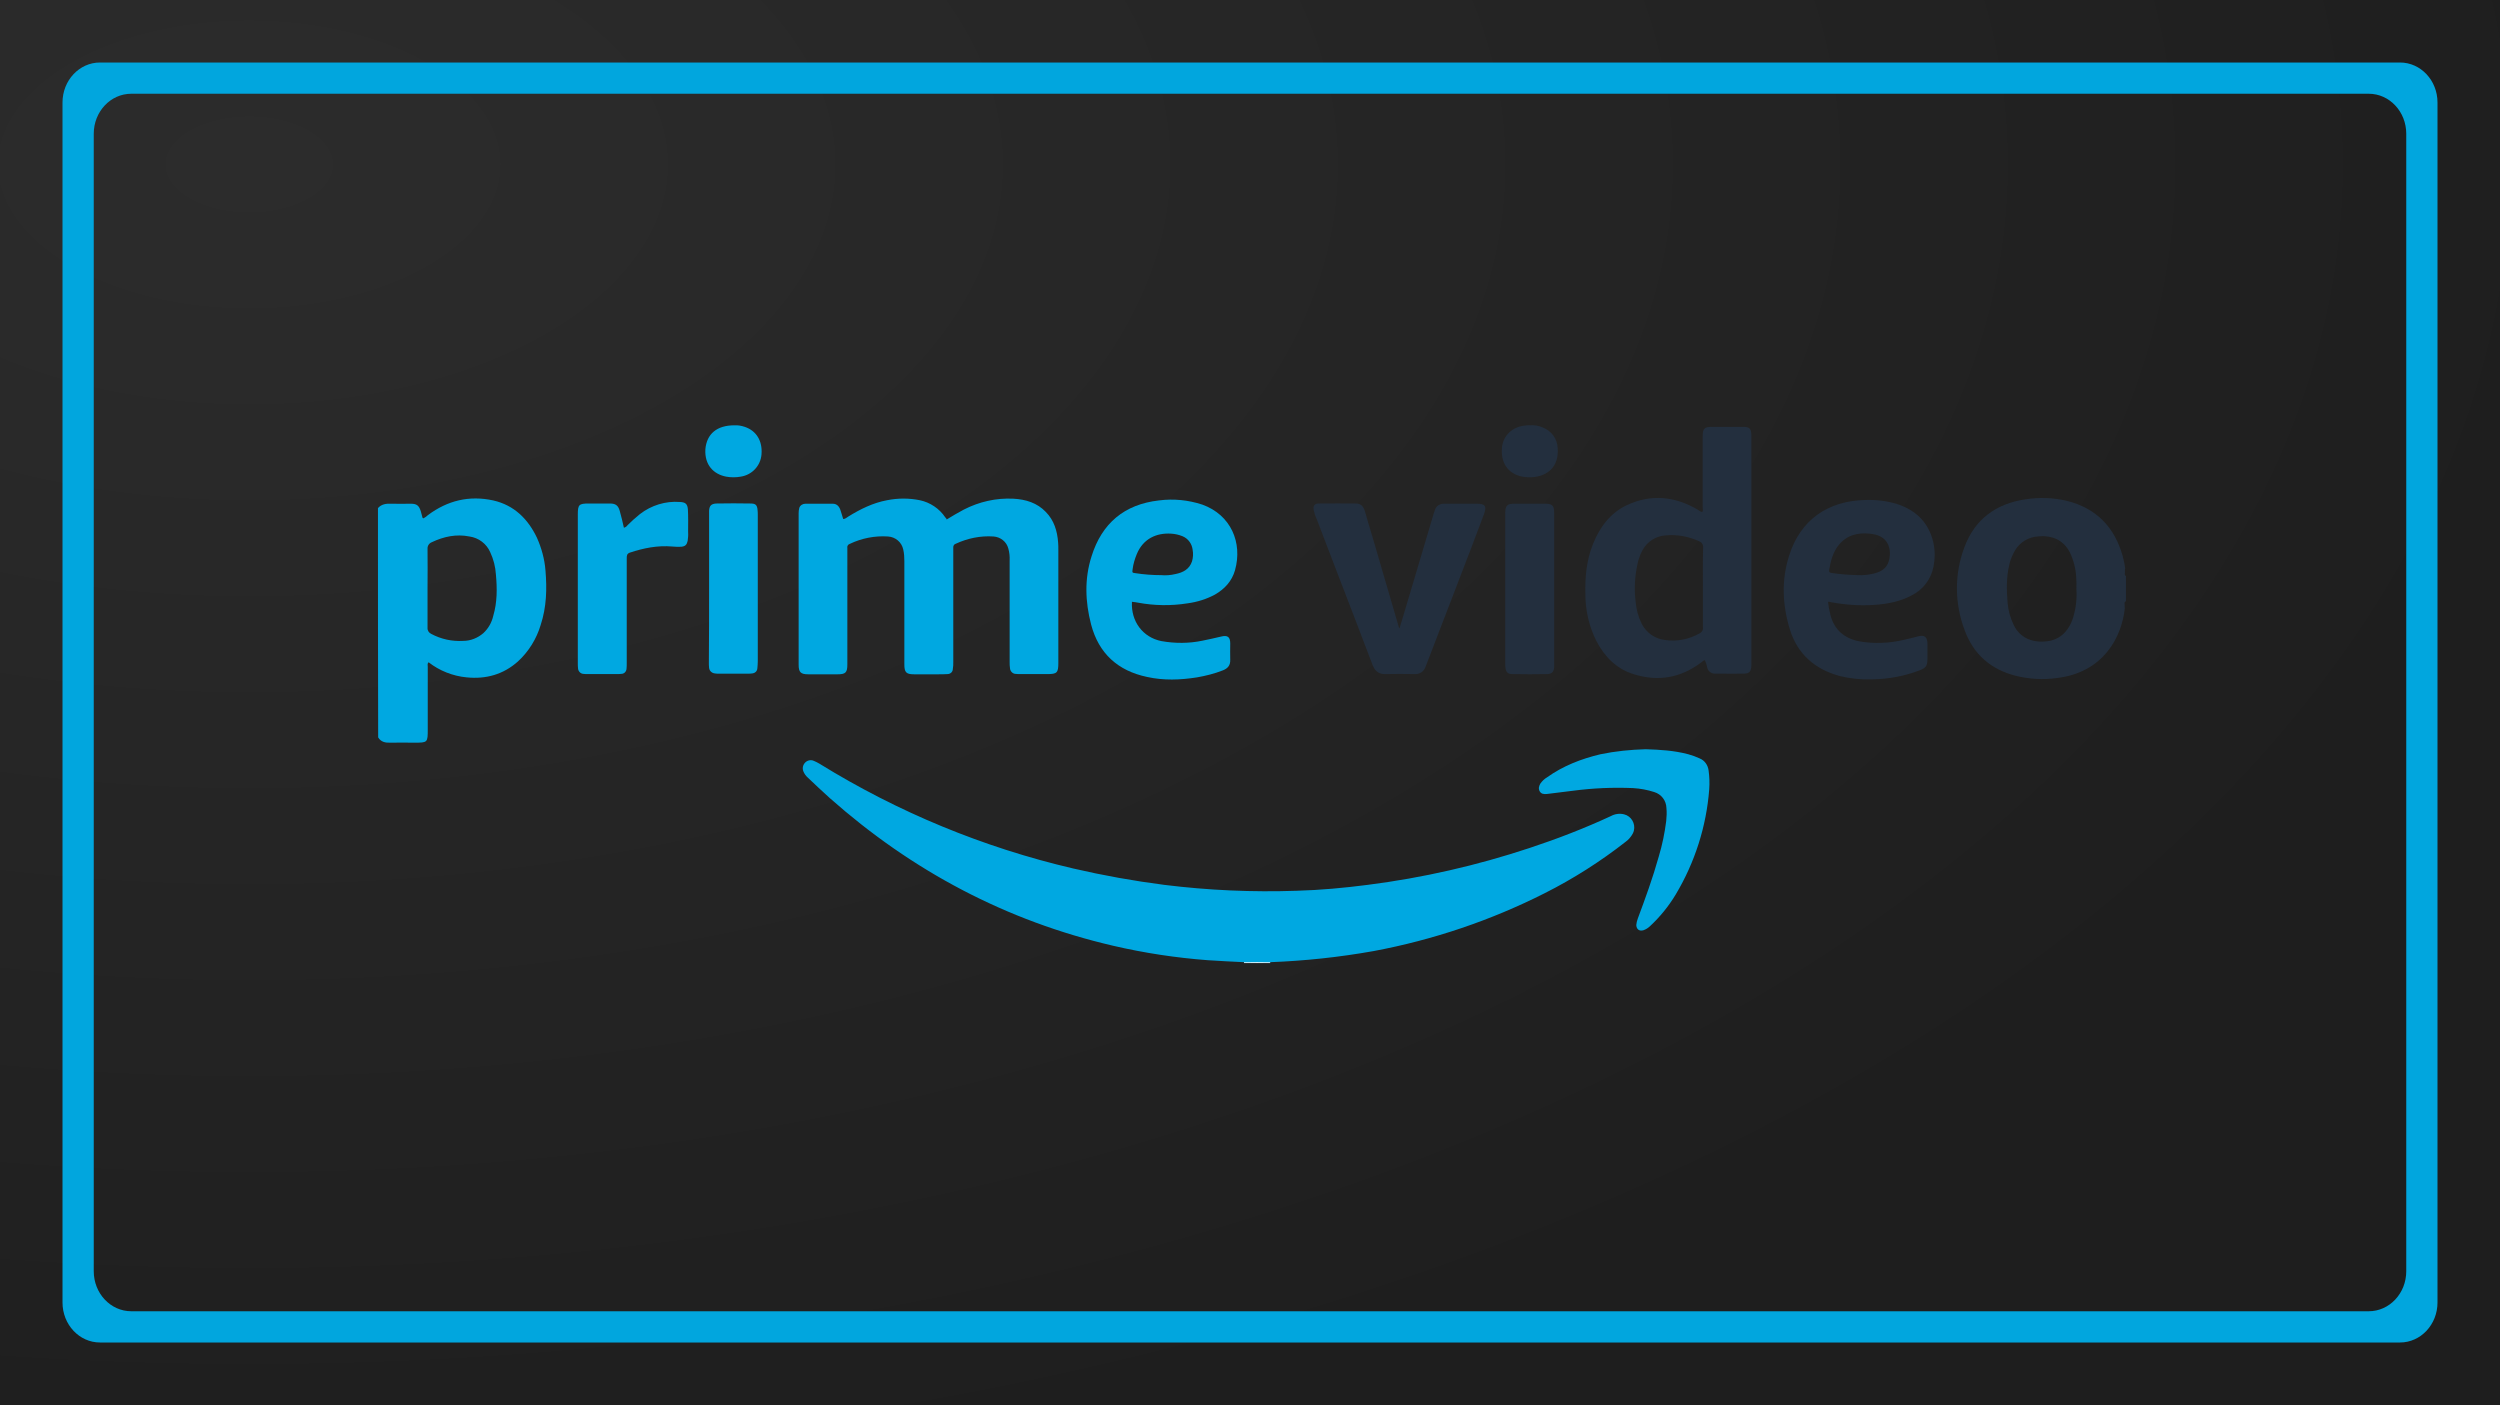
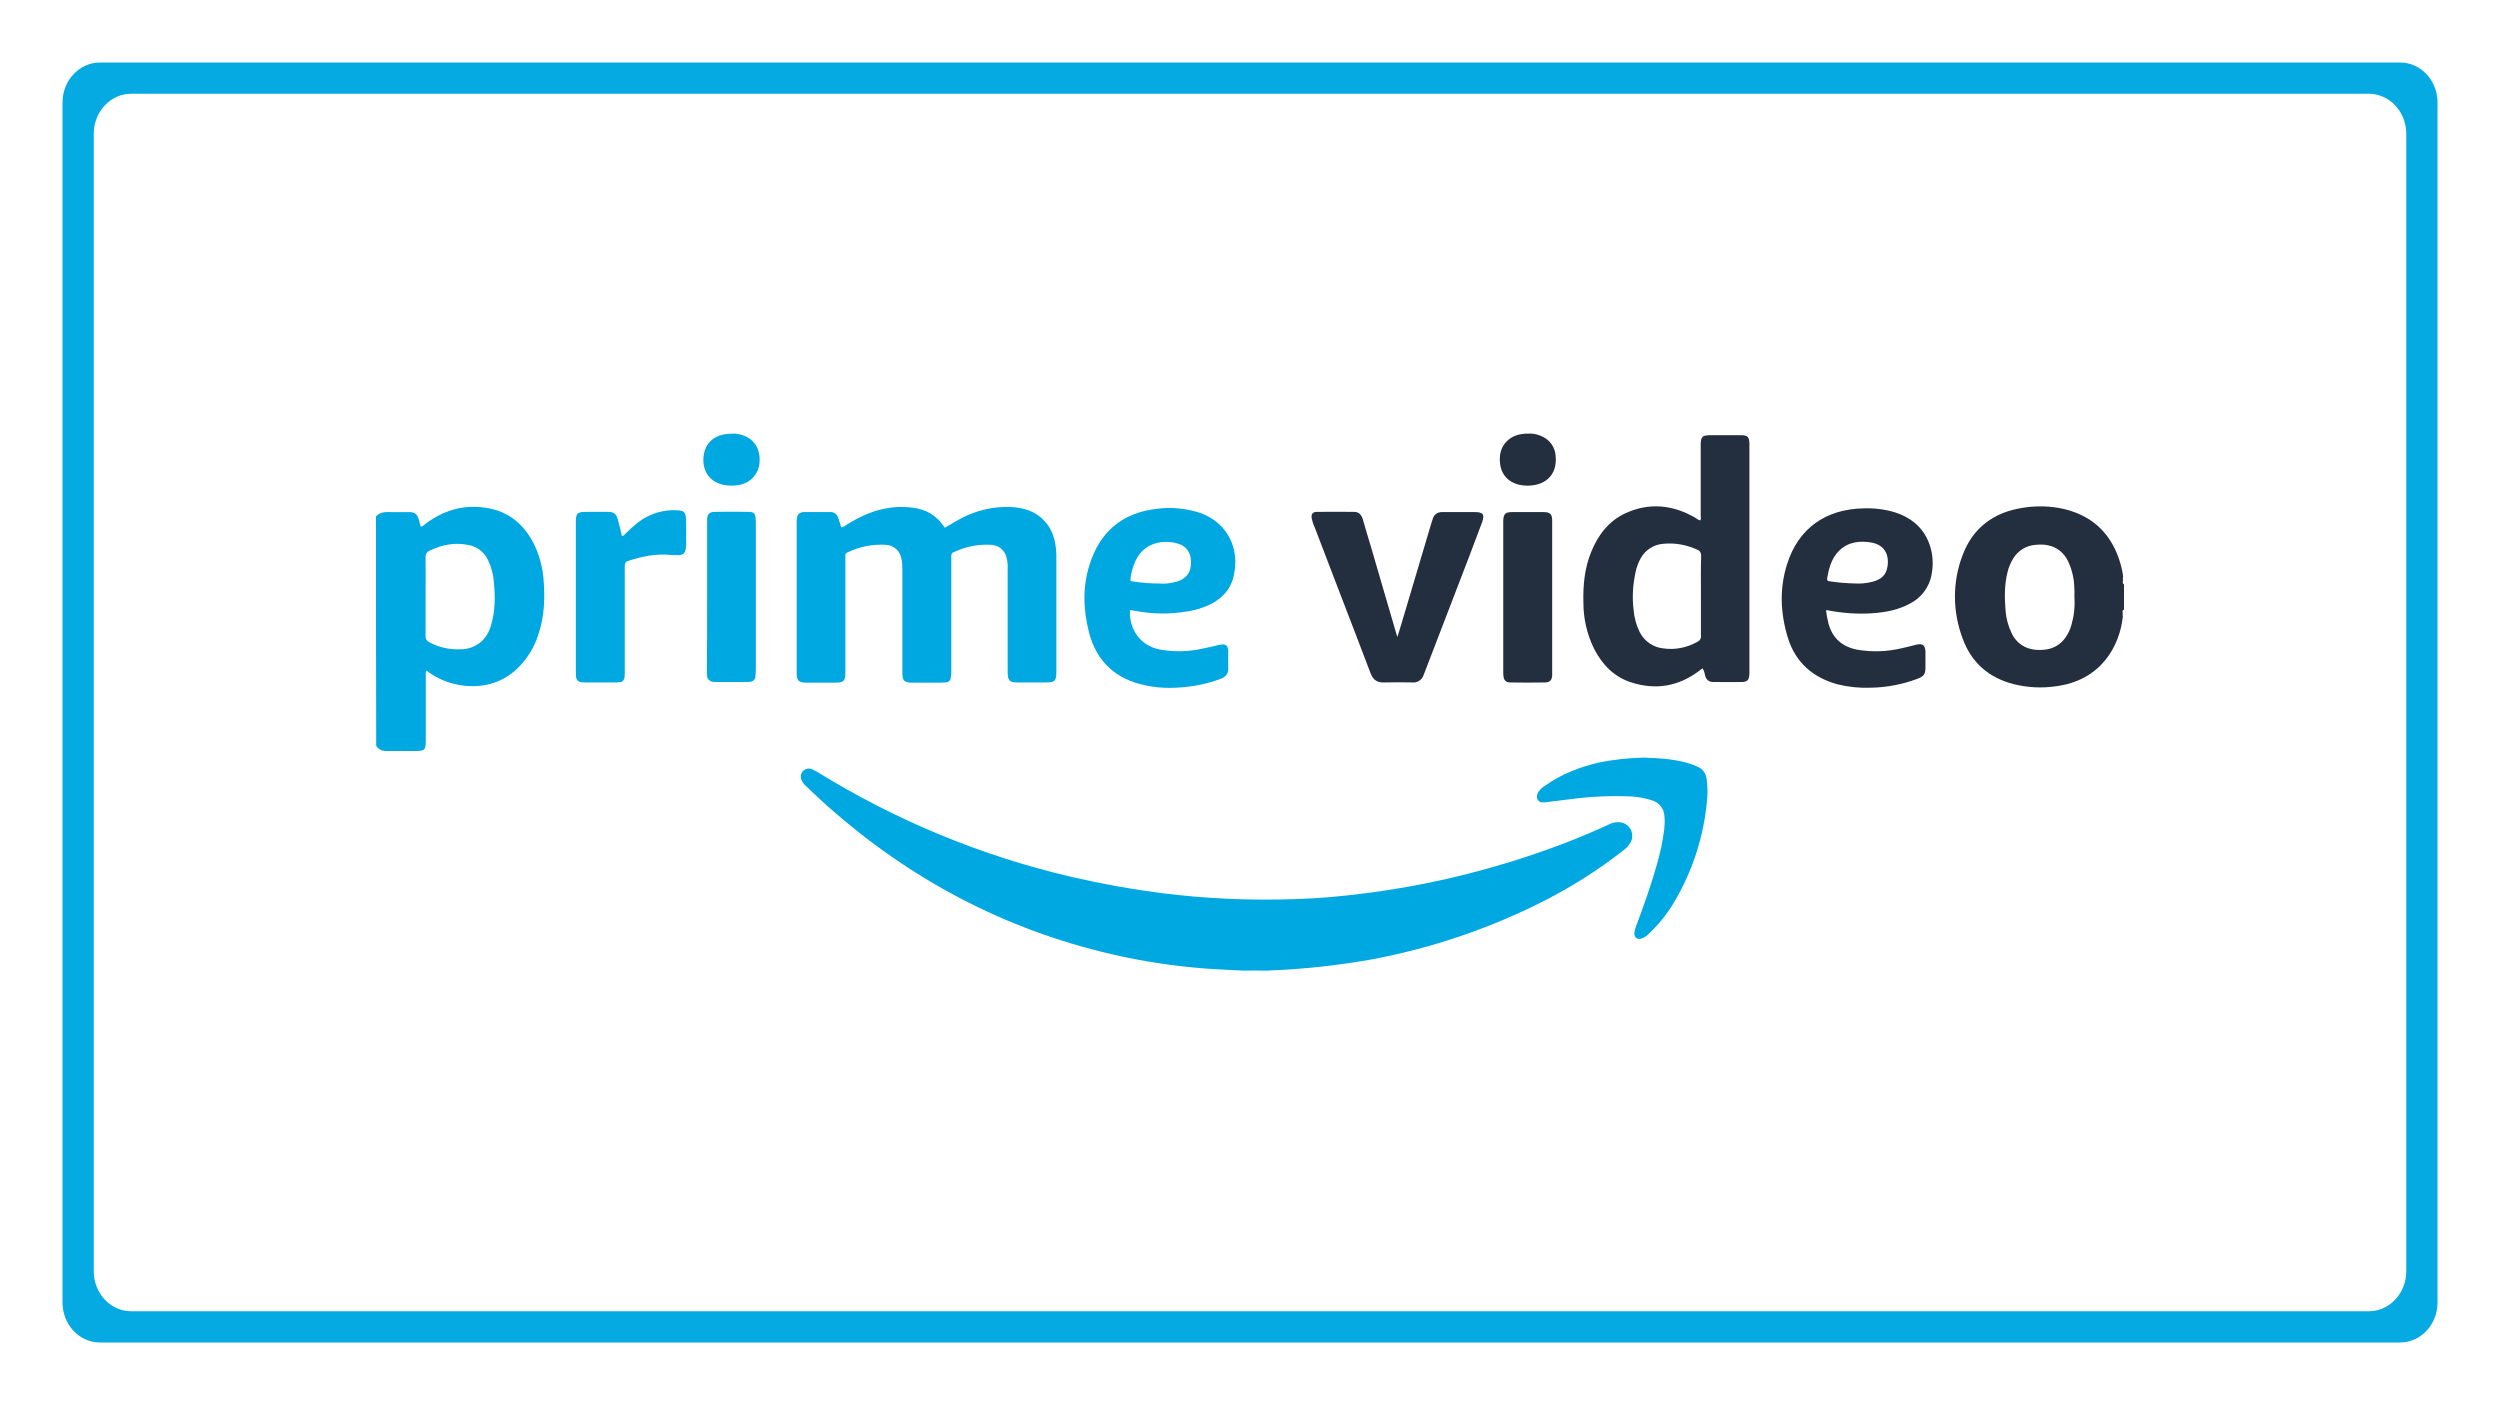
- <svg xmlns="http://www.w3.org/2000/svg" xmlns:xlink="http://www.w3.org/1999/xlink" width="1000" height="562" viewBox="0 0 264.583 148.696" version="1.1" id="svg8">
-   <defs id="defs2">
-     <linearGradient id="linearGradient847">
-       <stop style="stop-color:#282828;stop-opacity:1" offset="0" id="stop843" />
-       <stop style="stop-color:#191919;stop-opacity:1" offset="1" id="stop845" />
-     </linearGradient>
-     <radialGradient xlink:href="#linearGradient847" id="radialGradient849" cx="26.375" cy="97.114" fx="26.375" fy="97.114" r="132.292" gradientTransform="matrix(0,1.151533,-2.009916,0,221.566,-12.96773)" gradientUnits="userSpaceOnUse" />
-   </defs>
+ <svg xmlns="http://www.w3.org/2000/svg" width="1000" height="562" viewBox="0 0 264.583 148.696" version="1.1" id="svg8">
  <g id="layer1">
-     <rect style="opacity:0.98;fill:url(#radialGradient849);fill-opacity:1;stroke-width:1.62" id="rect841" width="264.583" height="148.696" x="-5.0862632e-06" y="-4.7961635e-14" />
-     <g id="g1287" transform="matrix(0.75,0,0,0.8,33.07292,-84.40207)" style="fill:#00a8e1;fill-opacity:1">
-       <path id="rect2860" style="opacity:0.98;fill:#00a8e1;fill-opacity:1;stroke-width:85.989" d="M 40 25 A 15 16 0 0 0 25 41 L 25 521 A 15 16 0 0 0 40 537 L 960 537 A 15 16 0 0 0 975 521 L 975 41 A 15 16 0 0 0 960 25 L 40 25 z M 52.5 37.5 L 947.5 37.5 A 15 16 0 0 1 962.5 53.5 L 962.5 508.5 A 15 16 0 0 1 947.5 524.5 L 52.5 524.5 A 15 16 0 0 1 37.5 508.5 L 37.5 53.5 A 15 16 0 0 1 52.5 37.5 z " transform="matrix(0.3527778,0,0,0.3307292,-44.09723,105.5026)" />
+     <path style="opacity:.98;fill:#fff;fill-opacity:1;stroke-width:1.62" id="rect841" d="M0 0h264.583v148.696H0z" />
+     <g id="g1287" transform="matrix(.75 0 0 .8 33.073 -84.402)" style="fill:#00a8e1;fill-opacity:1">
+       <path id="rect2860" style="opacity:.98;fill:#00a8e1;fill-opacity:1;stroke-width:85.989" d="M40 25a15 16 0 0 0-15 16v480a15 16 0 0 0 15 16h920a15 16 0 0 0 15-16V41a15 16 0 0 0-15-16H40zm12.5 12.5h895a15 16 0 0 1 15 16v455a15 16 0 0 1-15 16h-895a15 16 0 0 1-15-16v-455a15 16 0 0 1 15-16z" transform="matrix(.35278 0 0 .33073 -44.097 105.503)" />
    </g>
-     <g id="Layer_2_1_" transform="matrix(0.2311633,0,0,0.2311633,40,44.98866)">
+     <g id="Layer_2_1_" transform="translate(39.792 45.874) scale(.23116)">
      <g id="Ebene_1">
-         <path style="fill:#d1effa" d="m 396.5,246.3 v -0.4 c 0.4,-0.5 1.1,-0.8 1.7,-0.7 2.9,-0.1 5.7,-0.1 8.6,0 0.6,0 1.3,0.2 1.7,0.7 v 0.4 z" id="path9734" />
-         <path style="fill:#00a8e1" d="m 408.5,245.9 c -4,-0.1 -8,-0.1 -12,0 -5.5,-0.3 -11,-0.5 -16.5,-0.9 -14.6,-1.1 -29.1,-3.3 -43.3,-6.6 -49.1,-11.4 -92.2,-34.3 -129.8,-67.6 -3.5,-3.1 -6.8,-6.3 -10.2,-9.5 -0.8,-0.7 -1.5,-1.7 -1.9,-2.7 -0.6,-1.4 -0.3,-2.9 0.7,-4 1,-1.1 2.6,-1.5 4,-0.9 0.9,0.4 1.8,0.8 2.6,1.3 35.9,22.2 75.1,38.4 116.2,48 13.8,3.2 27.7,5.7 41.7,7.5 20.1,2.5 40.4,3.4 60.6,2.7 10.9,-0.3 21.7,-1.3 32.5,-2.7 25.2,-3.2 50.1,-8.9 74.2,-16.9 12.7,-4.2 25.1,-9 37.2,-14.6 1.8,-1 4,-1.3 6,-0.8 3.3,0.8 5.3,4.2 4.5,7.5 -0.1,0.4 -0.3,0.9 -0.5,1.3 -0.8,1.5 -1.9,2.8 -3.3,3.8 -11.5,9 -23.9,16.9 -37,23.5 -24.7,12.5 -51.1,21.4 -78.3,26.5 -15.7,2.8 -31.5,4.5 -47.4,5.1 z" id="path9736" />
-         <path style="fill:#00a8e1" d="m 260.4,43.2 c 2.5,-1.5 5.1,-3.1 7.8,-4.5 7,-3.6 14.8,-5.4 22.7,-5 5.7,0.3 10.9,1.9 14.9,6.1 3.8,3.9 5.2,8.7 5.6,13.9 0.1,1.1 0.1,2.2 0.1,3.4 v 51.8 c 0,4.5 -0.6,5.1 -5.1,5.1 h -12.2 c -0.8,0 -1.6,0 -2.4,-0.1 -1.2,-0.1 -2.2,-1.1 -2.4,-2.3 -0.2,-1.1 -0.2,-2.2 -0.2,-3.3 V 62 c 0.1,-1.9 -0.1,-3.7 -0.6,-5.5 -0.8,-3.1 -3.6,-5.3 -6.8,-5.5 -5.9,-0.4 -11.8,0.8 -17.2,3.3 -0.8,0.2 -1.3,1 -1.2,1.8 v 52.6 c 0,1 0,1.9 -0.2,2.9 0,1.4 -1.1,2.4 -2.5,2.4 0,0 0,0 0,0 -1.5,0.1 -3,0.1 -4.6,0.1 h -10.6 c -3.7,0 -4.5,-0.9 -4.5,-4.6 V 62.2 c 0,-1.7 -0.1,-3.5 -0.5,-5.2 -0.7,-3.4 -3.6,-5.8 -7,-6 -6,-0.4 -12.1,0.8 -17.5,3.4 -0.8,0.2 -1.3,1.1 -1.1,1.9 v 53.3 c 0,3.7 -0.8,4.5 -4.5,4.5 H 197 c -3.5,0 -4.4,-1 -4.4,-4.4 V 40.3 c 0,-0.8 0.1,-1.6 0.3,-2.4 0.4,-1.2 1.6,-1.9 2.8,-1.9 h 12.5 c 1.8,0 2.9,1.1 3.5,2.8 0.5,1.4 0.8,2.7 1.3,4.2 1,0 1.6,-0.7 2.3,-1.1 5.5,-3.4 11.3,-6.3 17.8,-7.5 5,-1 10,-1 15,0 4.7,1 8.9,3.8 11.6,7.8 0.2,0.3 0.4,0.5 0.6,0.7 -0.1,0.1 0,0.1 0.1,0.3 z" id="path9738" />
-         <path style="fill:#232f3e" d="m 467.7,93 c 0.6,-2 1.2,-3.9 1.8,-5.9 4.6,-15.5 9.2,-30.9 13.8,-46.4 l 0.6,-1.8 c 0.5,-1.8 2.2,-2.9 4,-2.9 h 15.2 c 3.8,0 4.6,1.1 3.3,4.7 l -6,15.9 c -6.7,17.4 -13.4,34.9 -20.1,52.3 -0.2,0.6 -0.5,1.2 -0.7,1.8 -0.7,2.1 -2.8,3.5 -5,3.3 -4.4,-0.1 -8.8,-0.1 -13.2,0 -3.1,0.1 -4.9,-1.3 -6,-4.1 -2.5,-6.6 -5.1,-13.3 -7.6,-19.9 -6,-15.7 -12.1,-31.4 -18.1,-47.2 -0.6,-1.2 -1,-2.6 -1.3,-3.9 -0.3,-2 0.4,-3 2.4,-3 5.7,-0.1 11.4,0 17,0 2.4,0 3.5,1.6 4.1,3.7 1.1,3.8 2.2,7.7 3.4,11.5 4.1,13.9 8.1,27.9 12.2,41.8 -0.1,0.1 0,0.1 0.2,0.1 z" id="path9740" />
-         <path style="fill:#00a8e1" d="m 112.6,47 c 0.7,-0.2 1.3,-0.6 1.7,-1.2 1.8,-1.8 3.7,-3.5 5.7,-5.1 5.2,-4 11.7,-6 18.2,-5.5 2.6,0.1 3.5,0.9 3.7,3.4 0.2,3.4 0.1,6.9 0.1,10.3 0.1,1.4 0,2.7 -0.2,4.1 -0.4,1.8 -1.1,2.5 -2.9,2.7 -1.4,0.1 -2.7,0 -4.1,-0.1 -6.7,-0.6 -13.2,0.7 -19.5,2.8 -1.4,0.5 -1.4,1.5 -1.4,2.6 v 48 c 0,0.9 0,1.7 -0.1,2.6 -0.1,1.3 -1.1,2.3 -2.4,2.3 -0.7,0.1 -1.5,0.1 -2.2,0.1 h -13 c -0.7,0 -1.5,0 -2.2,-0.1 -1.3,-0.1 -2.3,-1.2 -2.4,-2.5 -0.1,-0.8 -0.1,-1.6 -0.1,-2.4 V 41 c 0,-4.6 0.5,-5.1 5.1,-5.1 h 9.6 c 2.6,0 3.8,0.9 4.5,3.4 0.7,2.5 1.3,5 1.9,7.7 z" id="path9742" />
-         <path style="fill:#00a8e1" d="m 580.4,148.4 c 6.6,0.2 13.1,0.6 19.5,2.3 1.8,0.5 3.5,1.1 5.2,1.9 2.3,0.9 3.8,3.1 4.1,5.5 0.4,2.8 0.5,5.7 0.3,8.6 -1.3,17.1 -6.6,33.6 -15.4,48.3 -3.2,5.3 -7.1,10.1 -11.6,14.3 -0.9,0.9 -2,1.6 -3.2,2 -1.9,0.5 -3.1,-0.5 -3.2,-2.4 0.1,-1 0.3,-2 0.7,-3 3.5,-9.4 6.9,-18.7 9.6,-28.4 1.6,-5.3 2.7,-10.7 3.4,-16.2 0.2,-2 0.3,-4 0.1,-6 -0.1,-3.4 -2.3,-6.3 -5.6,-7.3 -3.1,-1 -6.3,-1.6 -9.6,-1.8 -9.2,-0.4 -18.4,0 -27.5,1.2 l -12.1,1.5 c -1.3,0.1 -2.5,0 -3.2,-1.2 -0.7,-1.2 -0.4,-2.4 0.3,-3.6 0.8,-1.1 1.8,-2.1 3,-2.8 7.4,-5.3 15.7,-8.5 24.5,-10.6 6.8,-1.4 13.7,-2.1 20.7,-2.3 z" id="path9744" />
-         <path style="fill:#232f3e" d="m 538.5,75 v 36 c -0.2,2 -1.1,2.9 -3.1,3 -5.4,0.1 -10.7,0.1 -16.1,0 -2,0 -2.9,-1 -3.1,-2.9 -0.1,-0.6 -0.1,-1.3 -0.1,-1.9 V 40 c 0.1,-3.1 0.9,-4 4,-4 h 14.4 c 3.1,0 4,0.9 4,4 z" id="path9746" />
-         <path style="fill:#00a8e1" d="M 151.6,74.8 V 39.3 c 0.1,-2.4 1,-3.3 3.4,-3.4 5.2,-0.1 10.4,-0.1 15.6,0 2.3,0 3,0.7 3.2,3 0.1,0.9 0.1,1.7 0.1,2.6 v 66.6 c 0,1.1 -0.1,2.2 -0.2,3.3 -0.1,1.3 -1.1,2.2 -2.4,2.3 -0.6,0.1 -1.1,0.1 -1.7,0.1 h -13.9 c -0.5,0 -0.9,0 -1.4,-0.1 -1.4,-0.1 -2.6,-1.2 -2.7,-2.6 -0.1,-0.8 -0.1,-1.6 -0.1,-2.4 0.1,-11.1 0.1,-22.5 0.1,-33.9 z" id="path9748" />
-         <path style="fill:#00a8e1" d="m 163.2,0.1 c 1.6,-0.1 3.2,0.2 4.7,0.7 5.4,1.8 8.2,6.5 7.7,12.6 -0.4,5.2 -4.3,9.4 -9.5,10.2 -2.2,0.4 -4.5,0.4 -6.7,0 -5.7,-1.1 -9.9,-5.3 -9.5,-12.5 0.6,-7.1 5.3,-11 13.3,-11 z" id="path9750" />
-         <path style="fill:#232f3e" d="m 527.4,0.1 c 2,-0.2 4,0.2 5.9,1 3.9,1.5 6.6,5.1 6.8,9.3 0.8,9.1 -5.3,13.7 -13.4,13.5 -1.1,0 -2.2,-0.2 -3.3,-0.4 -6.2,-1.5 -9.4,-6.3 -8.8,-13.2 0.5,-5.5 4.8,-9.6 10.7,-10.1 0.7,-0.1 1.4,-0.2 2.1,-0.1 z" id="path9752" />
-         <path style="fill:#00a8e1" d="M 76.7,66.6 C 76.3,61.4 74.9,56.3 72.8,51.6 68.7,43 62.4,36.7 52.8,34.5 c -11,-2.4 -20.9,0 -29.9,6.7 -0.6,0.6 -1.3,1.1 -2.1,1.5 -0.2,-0.1 -0.4,-0.2 -0.4,-0.3 -0.3,-1 -0.5,-2 -0.8,-3 C 18.8,36.9 17.8,36 15.1,36 12.1,36 9,36.1 6,36 3.7,35.9 1.6,36.2 0,38 c 0,35 0,70.1 0.1,105 1.3,2.1 3.3,2.5 5.6,2.4 3.6,-0.1 7.2,0 10.8,0 6.3,0 6.3,0 6.3,-6.2 v -28.5 c 0,-0.7 -0.3,-1.5 0.4,-2.1 5,3.9 11.1,6.3 17.4,6.9 8.8,0.9 16.8,-1.3 23.5,-7.3 C 69,103.7 72.6,97.9 74.5,91.5 77.2,83.3 77.4,75 76.7,66.6 Z M 52.8,87.3 c -0.7,3.1 -2.3,5.9 -4.6,8 -2.6,2.2 -5.8,3.5 -9.2,3.5 C 33.9,99.1 28.9,98 24.4,95.6 23.3,95.1 22.6,94 22.7,92.8 V 74.7 c 0,-6 0.1,-12 0,-18 -0.1,-1.4 0.7,-2.6 2,-3.1 5.5,-2.6 11.2,-3.8 17.2,-2.6 4.2,0.6 7.8,3.3 9.5,7.2 1.5,3.2 2.4,6.7 2.6,10.2 0.6,6.4 0.6,12.8 -1.2,18.9 z" id="path9754" />
-         <path style="fill:#232f3e" d="m 800.1,82.2 c 0,0 0,-0.1 0,0 0,-0.1 0,-0.1 0,0 z" id="path9756" />
-         <path style="fill:#232f3e" d="m 800.2,68.8 v 0.4 c -0.4,-0.4 -0.6,-1 -0.4,-1.5 v -0.8 c 0,0 0,-0.1 0.1,-0.1 h -0.1 v -1 h 0.2 c 0,-0.1 -0.1,-0.1 -0.1,-0.2 -0.2,-1.9 -0.6,-3.8 -1.1,-5.6 C 795.1,46.8 786.8,38.1 773.3,34.7 767,33.2 760.6,33 754.2,34 c -13.5,2 -23.2,9.2 -27.9,22 -4.6,12.2 -4.5,25.6 0.1,37.8 4,11.1 12,18.1 23.5,21 6.1,1.5 12.5,1.9 18.8,1 21,-2.5 29.7,-18.4 31.1,-32.2 h -0.1 v -1.4 c -0.1,-0.6 -0.2,-1.1 0.4,-1.5 v 0.2 c 0,-0.1 0.1,-0.3 0.2,-0.4 V 69 c 0,-0.1 -0.1,-0.1 -0.1,-0.2 z m -24,19 c -0.6,2.1 -1.5,4 -2.8,5.8 -2.2,3.1 -5.7,5.1 -9.5,5.4 -1.9,0.2 -3.8,0.2 -5.7,-0.2 -4.2,-0.8 -7.7,-3.6 -9.4,-7.5 -1.5,-3.1 -2.4,-6.5 -2.7,-9.9 -0.5,-5.9 -0.6,-11.8 0.8,-17.6 0.5,-2.3 1.5,-4.6 2.7,-6.6 2.2,-3.6 6,-5.9 10.2,-6.2 1.9,-0.2 3.8,-0.2 5.7,0.2 4,0.8 7.3,3.4 9.1,7.1 1.7,3.5 2.7,7.4 2.9,11.3 0.1,1.8 0.2,3.6 0.1,5.4 0.3,4.4 -0.2,8.7 -1.4,12.8 z" id="path9758" />
-         <path style="fill:#232f3e" d="M 624.9,0.8 H 611 c -3.8,0 -4.5,0.7 -4.5,4.5 v 32.4 c 0,0.7 0.3,1.4 -0.2,2.1 -0.9,-0.1 -1.4,-0.7 -2.1,-1.1 -10.4,-6.1 -21.3,-7.2 -32.3,-2.1 -7.7,3.6 -12.5,10.1 -15.6,17.8 -3,7.4 -3.7,15.2 -3.5,23.1 0,7.4 1.7,14.7 5,21.3 3.8,7.3 9.3,12.9 17.3,15.3 10.9,3.4 21.1,1.7 30.4,-5.2 0.7,-0.4 1.1,-1.1 2,-1.3 0.5,1.1 0.9,2.3 1.1,3.5 0.4,1.6 1.8,2.7 3.5,2.7 h 2.4 c 3.6,0 7.1,0.1 10.6,0 2.8,0 3.6,-0.9 3.7,-3.8 V 4.6 c -0.1,-3.1 -0.9,-3.8 -3.9,-3.8 z m -18.3,73.6 v 18.2 c 0.2,1.2 -0.5,2.3 -1.6,2.8 -4.8,2.7 -10.3,3.8 -15.7,3 -4.6,-0.5 -8.6,-3.3 -10.7,-7.4 -1.6,-3.2 -2.5,-6.6 -2.8,-10.1 -0.8,-6.3 -0.3,-12.7 1.2,-18.8 0.5,-1.7 1.1,-3.3 2,-4.9 2.1,-3.9 6.1,-6.4 10.5,-6.7 5.3,-0.5 10.6,0.5 15.4,2.7 1.2,0.4 1.9,1.6 1.8,2.9 -0.2,6.2 -0.1,12.2 -0.1,18.3 z" id="path9760" />
-         <path style="fill:#00a8e1" d="m 348,81.3 c 7.5,1.4 15.2,1.5 22.7,0.3 4.4,-0.6 8.6,-1.9 12.5,-4 4.5,-2.6 7.8,-6.2 9.2,-11.2 3.5,-12.6 -1.9,-25.3 -15,-30 -6.4,-2.1 -13.2,-2.8 -19.9,-1.9 -15.8,1.8 -26.1,10.5 -30.8,25.6 -3.3,10.3 -2.9,20.8 -0.2,31.2 3.5,13.3 12.3,21.2 25.6,24 7.6,1.7 15.3,1.4 22.9,0.2 4,-0.7 8,-1.7 11.8,-3.2 2.3,-0.9 3.5,-2.3 3.4,-4.9 -0.1,-2.4 0,-4.9 0,-7.4 0,-3 -1.2,-3.9 -4.1,-3.2 -2.9,0.7 -5.7,1.3 -8.6,1.9 -6.2,1.3 -12.6,1.3 -18.8,0.2 -8.5,-1.7 -14,-9 -13.5,-18 0.9,0.1 1.9,0.2 2.8,0.4 z M 345.5,66 c 0.3,-2.4 1,-4.7 1.9,-6.9 3,-7.3 9.3,-9.8 15.7,-9.4 1.8,0.1 3.6,0.5 5.3,1.2 2.6,1.1 4.3,3.5 4.6,6.3 0.3,1.7 0.2,3.5 -0.3,5.2 -1.2,3.6 -4.1,5.1 -7.6,5.8 -2.1,0.5 -4.3,0.7 -6.5,0.5 -3.9,0 -7.9,-0.3 -11.8,-0.9 -1.5,-0.2 -1.5,-0.2 -1.3,-1.8 z" id="path9762" />
-         <path style="fill:#232f3e" d="m 685.3,82.3 c 5.8,-0.4 11.6,-1.5 16.8,-4.3 5.3,-2.6 9,-7.5 10.1,-13.3 0.7,-3.6 0.7,-7.4 -0.1,-11 -2.1,-9 -7.8,-14.6 -16.4,-17.5 -4.8,-1.5 -9.9,-2.1 -14.9,-1.9 -16.8,0.4 -29.6,8.9 -34.8,25.7 -3.5,11.1 -3,22.4 0.4,33.5 3.5,11.4 11.5,18.3 22.9,21.4 4.9,1.2 10,1.7 15,1.5 7.3,-0.1 14.6,-1.5 21.5,-4.1 2.9,-1.1 3.6,-2.1 3.6,-5.2 v -7.2 c -0.1,-2.9 -1.3,-3.9 -4.2,-3.2 -2.2,0.6 -4.3,1.1 -6.5,1.6 -6.7,1.6 -13.7,1.9 -20.5,0.7 -6.8,-1.3 -11.4,-5.2 -13.2,-12 -0.5,-2 -0.9,-4 -1.1,-6.1 0.5,0 1,0 1.4,0.2 6.6,1.2 13.3,1.7 20,1.2 z m -20.9,-16 c 0.7,-3.9 1.6,-7.7 4,-10.9 3.7,-4.9 8.8,-6.3 14.6,-5.7 0.5,0 0.9,0.2 1.4,0.2 7,1.1 8.7,6.7 7.4,12.1 -1,4 -4.3,5.5 -8,6.2 -2,0.4 -4.1,0.6 -6.2,0.5 -4.1,-0.1 -8.1,-0.4 -12.1,-1 -0.9,-0.1 -1.3,-0.5 -1.1,-1.4 z" id="path9764" />
+         <path style="fill:#d1effa" d="M396.5 246.3v-.4c.4-.5 1.1-.8 1.7-.7 2.9-.1 5.7-.1 8.6 0 .6 0 1.3.2 1.7.7v.4z" id="path9734" />
+         <path style="fill:#00a8e1" d="M408.5 245.9c-4-.1-8-.1-12 0-5.5-.3-11-.5-16.5-.9-14.6-1.1-29.1-3.3-43.3-6.6-49.1-11.4-92.2-34.3-129.8-67.6-3.5-3.1-6.8-6.3-10.2-9.5-.8-.7-1.5-1.7-1.9-2.7-.6-1.4-.3-2.9.7-4s2.6-1.5 4-.9c.9.4 1.8.8 2.6 1.3 35.9 22.2 75.1 38.4 116.2 48 13.8 3.2 27.7 5.7 41.7 7.5 20.1 2.5 40.4 3.4 60.6 2.7 10.9-.3 21.7-1.3 32.5-2.7 25.2-3.2 50.1-8.9 74.2-16.9 12.7-4.2 25.1-9 37.2-14.6 1.8-1 4-1.3 6-.8 3.3.8 5.3 4.2 4.5 7.5-.1.4-.3.9-.5 1.3-.8 1.5-1.9 2.8-3.3 3.8-11.5 9-23.9 16.9-37 23.5-24.7 12.5-51.1 21.4-78.3 26.5-15.7 2.8-31.5 4.5-47.4 5.1z" id="path9736" />
+         <path style="fill:#00a8e1" d="M260.4 43.2c2.5-1.5 5.1-3.1 7.8-4.5 7-3.6 14.8-5.4 22.7-5 5.7.3 10.9 1.9 14.9 6.1 3.8 3.9 5.2 8.7 5.6 13.9.1 1.1.1 2.2.1 3.4v51.8c0 4.5-.6 5.1-5.1 5.1h-12.2c-.8 0-1.6 0-2.4-.1-1.2-.1-2.2-1.1-2.4-2.3-.2-1.1-.2-2.2-.2-3.3V62c.1-1.9-.1-3.7-.6-5.5-.8-3.1-3.6-5.3-6.8-5.5-5.9-.4-11.8.8-17.2 3.3-.8.2-1.3 1-1.2 1.8v52.6c0 1 0 1.9-.2 2.9 0 1.4-1.1 2.4-2.5 2.4-1.5.1-3 .1-4.6.1h-10.6c-3.7 0-4.5-.9-4.5-4.6V62.2c0-1.7-.1-3.5-.5-5.2-.7-3.4-3.6-5.8-7-6-6-.4-12.1.8-17.5 3.4-.8.2-1.3 1.1-1.1 1.9v53.3c0 3.7-.8 4.5-4.5 4.5H197c-3.5 0-4.4-1-4.4-4.4V40.3c0-.8.1-1.6.3-2.4.4-1.2 1.6-1.9 2.8-1.9h12.5c1.8 0 2.9 1.1 3.5 2.8.5 1.4.8 2.7 1.3 4.2 1 0 1.6-.7 2.3-1.1 5.5-3.4 11.3-6.3 17.8-7.5 5-1 10-1 15 0 4.7 1 8.9 3.8 11.6 7.8.2.3.4.5.6.7-.1.1 0 .1.1.3z" id="path9738" />
+         <path style="fill:#232f3e" d="M467.7 93c.6-2 1.2-3.9 1.8-5.9 4.6-15.5 9.2-30.9 13.8-46.4l.6-1.8c.5-1.8 2.2-2.9 4-2.9h15.2c3.8 0 4.6 1.1 3.3 4.7l-6 15.9c-6.7 17.4-13.4 34.9-20.1 52.3-.2.6-.5 1.2-.7 1.8-.7 2.1-2.8 3.5-5 3.3-4.4-.1-8.8-.1-13.2 0-3.1.1-4.9-1.3-6-4.1-2.5-6.6-5.1-13.3-7.6-19.9-6-15.7-12.1-31.4-18.1-47.2-.6-1.2-1-2.6-1.3-3.9-.3-2 .4-3 2.4-3 5.7-.1 11.4 0 17 0 2.4 0 3.5 1.6 4.1 3.7 1.1 3.8 2.2 7.7 3.4 11.5 4.1 13.9 8.1 27.9 12.2 41.8-.1.1 0 .1.2.1z" id="path9740" />
+         <path style="fill:#00a8e1" d="M112.6 47c.7-.2 1.3-.6 1.7-1.2 1.8-1.8 3.7-3.5 5.7-5.1 5.2-4 11.7-6 18.2-5.5 2.6.1 3.5.9 3.7 3.4.2 3.4.1 6.9.1 10.3.1 1.4 0 2.7-.2 4.1-.4 1.8-1.1 2.5-2.9 2.7-1.4.1-2.7 0-4.1-.1-6.7-.6-13.2.7-19.5 2.8-1.4.5-1.4 1.5-1.4 2.6v48c0 .9 0 1.7-.1 2.6-.1 1.3-1.1 2.3-2.4 2.3-.7.1-1.5.1-2.2.1h-13c-.7 0-1.5 0-2.2-.1-1.3-.1-2.3-1.2-2.4-2.5-.1-.8-.1-1.6-.1-2.4V41c0-4.6.5-5.1 5.1-5.1h9.6c2.6 0 3.8.9 4.5 3.4.7 2.5 1.3 5 1.9 7.7z" id="path9742" />
+         <path style="fill:#00a8e1" d="M580.4 148.4c6.6.2 13.1.6 19.5 2.3 1.8.5 3.5 1.1 5.2 1.9 2.3.9 3.8 3.1 4.1 5.5.4 2.8.5 5.7.3 8.6-1.3 17.1-6.6 33.6-15.4 48.3-3.2 5.3-7.1 10.1-11.6 14.3-.9.9-2 1.6-3.2 2-1.9.5-3.1-.5-3.2-2.4.1-1 .3-2 .7-3 3.5-9.4 6.9-18.7 9.6-28.4 1.6-5.3 2.7-10.7 3.4-16.2.2-2 .3-4 .1-6-.1-3.4-2.3-6.3-5.6-7.3-3.1-1-6.3-1.6-9.6-1.8-9.2-.4-18.4 0-27.5 1.2l-12.1 1.5c-1.3.1-2.5 0-3.2-1.2-.7-1.2-.4-2.4.3-3.6.8-1.1 1.8-2.1 3-2.8 7.4-5.3 15.7-8.5 24.5-10.6 6.8-1.4 13.7-2.1 20.7-2.3z" id="path9744" />
+         <path style="fill:#232f3e" d="M538.5 75v36c-.2 2-1.1 2.9-3.1 3-5.4.1-10.7.1-16.1 0-2 0-2.9-1-3.1-2.9-.1-.6-.1-1.3-.1-1.9V40c.1-3.1.9-4 4-4h14.4c3.1 0 4 .9 4 4z" id="path9746" />
+         <path style="fill:#00a8e1" d="M151.6 74.8V39.3c.1-2.4 1-3.3 3.4-3.4 5.2-.1 10.4-.1 15.6 0 2.3 0 3 .7 3.2 3 .1.9.1 1.7.1 2.6v66.6c0 1.1-.1 2.2-.2 3.3-.1 1.3-1.1 2.2-2.4 2.3-.6.1-1.1.1-1.7.1h-13.9c-.5 0-.9 0-1.4-.1-1.4-.1-2.6-1.2-2.7-2.6-.1-.8-.1-1.6-.1-2.4.1-11.1.1-22.5.1-33.9z" id="path9748" />
+         <path style="fill:#00a8e1" d="M163.2.1c1.6-.1 3.2.2 4.7.7 5.4 1.8 8.2 6.5 7.7 12.6-.4 5.2-4.3 9.4-9.5 10.2-2.2.4-4.5.4-6.7 0-5.7-1.1-9.9-5.3-9.5-12.5.6-7.1 5.3-11 13.3-11z" id="path9750" />
+         <path style="fill:#232f3e" d="M527.4.1c2-.2 4 .2 5.9 1 3.9 1.5 6.6 5.1 6.8 9.3.8 9.1-5.3 13.7-13.4 13.5-1.1 0-2.2-.2-3.3-.4-6.2-1.5-9.4-6.3-8.8-13.2.5-5.5 4.8-9.6 10.7-10.1.7-.1 1.4-.2 2.1-.1z" id="path9752" />
+         <path style="fill:#00a8e1" d="M76.7 66.6c-.4-5.2-1.8-10.3-3.9-15-4.1-8.6-10.4-14.9-20-17.1-11-2.4-20.9 0-29.9 6.7-.6.6-1.3 1.1-2.1 1.5-.2-.1-.4-.2-.4-.3-.3-1-.5-2-.8-3-.8-2.5-1.8-3.4-4.5-3.4-3 0-6.1.1-9.1 0-2.3-.1-4.4.2-6 2 0 35 0 70.1.1 105 1.3 2.1 3.3 2.5 5.6 2.4 3.6-.1 7.2 0 10.8 0 6.3 0 6.3 0 6.3-6.2v-28.5c0-.7-.3-1.5.4-2.1 5 3.9 11.1 6.3 17.4 6.9 8.8.9 16.8-1.3 23.5-7.3 4.9-4.5 8.5-10.3 10.4-16.7 2.7-8.2 2.9-16.5 2.2-24.9ZM52.8 87.3c-.7 3.1-2.3 5.9-4.6 8-2.6 2.2-5.8 3.5-9.2 3.5-5.1.3-10.1-.8-14.6-3.2-1.1-.5-1.8-1.6-1.7-2.8V74.7c0-6 .1-12 0-18-.1-1.4.7-2.6 2-3.1 5.5-2.6 11.2-3.8 17.2-2.6 4.2.6 7.8 3.3 9.5 7.2 1.5 3.2 2.4 6.7 2.6 10.2.6 6.4.6 12.8-1.2 18.9z" id="path9754" />
+         <path style="fill:#232f3e" d="M800.1 82.2s0-.1 0 0c0-.1 0-.1 0 0z" id="path9756" />
+         <path style="fill:#232f3e" d="M800.2 68.8v.4c-.4-.4-.6-1-.4-1.5v-.8s0-.1.1-.1h-.1v-1h.2c0-.1-.1-.1-.1-.2-.2-1.9-.6-3.8-1.1-5.6-3.7-13.2-12-21.9-25.5-25.3-6.3-1.5-12.7-1.7-19.1-.7-13.5 2-23.2 9.2-27.9 22-4.6 12.2-4.5 25.6.1 37.8 4 11.1 12 18.1 23.5 21 6.1 1.5 12.5 1.9 18.8 1 21-2.5 29.7-18.4 31.1-32.2h-.1v-1.4c-.1-.6-.2-1.1.4-1.5v.2c0-.1.1-.3.2-.4V69c0-.1-.1-.1-.1-.2zm-24 19c-.6 2.1-1.5 4-2.8 5.8-2.2 3.1-5.7 5.1-9.5 5.4-1.9.2-3.8.2-5.7-.2-4.2-.8-7.7-3.6-9.4-7.5-1.5-3.1-2.4-6.5-2.7-9.9-.5-5.9-.6-11.8.8-17.6.5-2.3 1.5-4.6 2.7-6.6 2.2-3.6 6-5.9 10.2-6.2 1.9-.2 3.8-.2 5.7.2 4 .8 7.3 3.4 9.1 7.1 1.7 3.5 2.7 7.4 2.9 11.3.1 1.8.2 3.6.1 5.4.3 4.4-.2 8.7-1.4 12.8z" id="path9758" />
+         <path style="fill:#232f3e" d="M624.9.8H611c-3.8 0-4.5.7-4.5 4.5v32.4c0 .7.3 1.4-.2 2.1-.9-.1-1.4-.7-2.1-1.1-10.4-6.1-21.3-7.2-32.3-2.1-7.7 3.6-12.5 10.1-15.6 17.8-3 7.4-3.7 15.2-3.5 23.1 0 7.4 1.7 14.7 5 21.3 3.8 7.3 9.3 12.9 17.3 15.3 10.9 3.4 21.1 1.7 30.4-5.2.7-.4 1.1-1.1 2-1.3.5 1.1.9 2.3 1.1 3.5.4 1.6 1.8 2.7 3.5 2.7h2.4c3.6 0 7.1.1 10.6 0 2.8 0 3.6-.9 3.7-3.8V4.6c-.1-3.1-.9-3.8-3.9-3.8zm-18.3 73.6v18.2c.2 1.2-.5 2.3-1.6 2.8-4.8 2.7-10.3 3.8-15.7 3-4.6-.5-8.6-3.3-10.7-7.4-1.6-3.2-2.5-6.6-2.8-10.1-.8-6.3-.3-12.7 1.2-18.8.5-1.7 1.1-3.3 2-4.9 2.1-3.9 6.1-6.4 10.5-6.7 5.3-.5 10.6.5 15.4 2.7 1.2.4 1.9 1.6 1.8 2.9-.2 6.2-.1 12.2-.1 18.3z" id="path9760" />
+         <path style="fill:#00a8e1" d="M348 81.3c7.5 1.4 15.2 1.5 22.7.3 4.4-.6 8.6-1.9 12.5-4 4.5-2.6 7.8-6.2 9.2-11.2 3.5-12.6-1.9-25.3-15-30-6.4-2.1-13.2-2.8-19.9-1.9-15.8 1.8-26.1 10.5-30.8 25.6-3.3 10.3-2.9 20.8-.2 31.2 3.5 13.3 12.3 21.2 25.6 24 7.6 1.7 15.3 1.4 22.9.2 4-.7 8-1.7 11.8-3.2 2.3-.9 3.5-2.3 3.4-4.9-.1-2.4 0-4.9 0-7.4 0-3-1.2-3.9-4.1-3.2-2.9.7-5.7 1.3-8.6 1.9-6.2 1.3-12.6 1.3-18.8.2-8.5-1.7-14-9-13.5-18 .9.1 1.9.2 2.8.4zM345.5 66c.3-2.4 1-4.7 1.9-6.9 3-7.3 9.3-9.8 15.7-9.4 1.8.1 3.6.5 5.3 1.2 2.6 1.1 4.3 3.5 4.6 6.3.3 1.7.2 3.5-.3 5.2-1.2 3.6-4.1 5.1-7.6 5.8-2.1.5-4.3.7-6.5.5-3.9 0-7.9-.3-11.8-.9-1.5-.2-1.5-.2-1.3-1.8z" id="path9762" />
+         <path style="fill:#232f3e" d="M685.3 82.3c5.8-.4 11.6-1.5 16.8-4.3 5.3-2.6 9-7.5 10.1-13.3.7-3.6.7-7.4-.1-11-2.1-9-7.8-14.6-16.4-17.5-4.8-1.5-9.9-2.1-14.9-1.9-16.8.4-29.6 8.9-34.8 25.7-3.5 11.1-3 22.4.4 33.5 3.5 11.4 11.5 18.3 22.9 21.4 4.9 1.2 10 1.7 15 1.5 7.3-.1 14.6-1.5 21.5-4.1 2.9-1.1 3.6-2.1 3.6-5.2v-7.2c-.1-2.9-1.3-3.9-4.2-3.2-2.2.6-4.3 1.1-6.5 1.6-6.7 1.6-13.7 1.9-20.5.7-6.8-1.3-11.4-5.2-13.2-12-.5-2-.9-4-1.1-6.1.5 0 1 0 1.4.2 6.6 1.2 13.3 1.7 20 1.2zm-20.9-16c.7-3.9 1.6-7.7 4-10.9 3.7-4.9 8.8-6.3 14.6-5.7.5 0 .9.2 1.4.2 7 1.1 8.7 6.7 7.4 12.1-1 4-4.3 5.5-8 6.2-2 .4-4.1.6-6.2.5-4.1-.1-8.1-.4-12.1-1-.9-.1-1.3-.5-1.1-1.4z" id="path9764" />
      </g>
    </g>
  </g>
  <style type="text/css" id="style2">
- 	.st0{display:none;}
- 	.st1{display:inline;fill:#7D7D7D;}
- 	.st2{fill:#FA7D19;}
- 	.st3{fill:#FFFFFF;}
- </style>
+         .st0{display:none}.st1{display:inline;fill:#7d7d7d}.st2{fill:#fa7d19}.st3{fill:#fff}
+     </style>
</svg>
